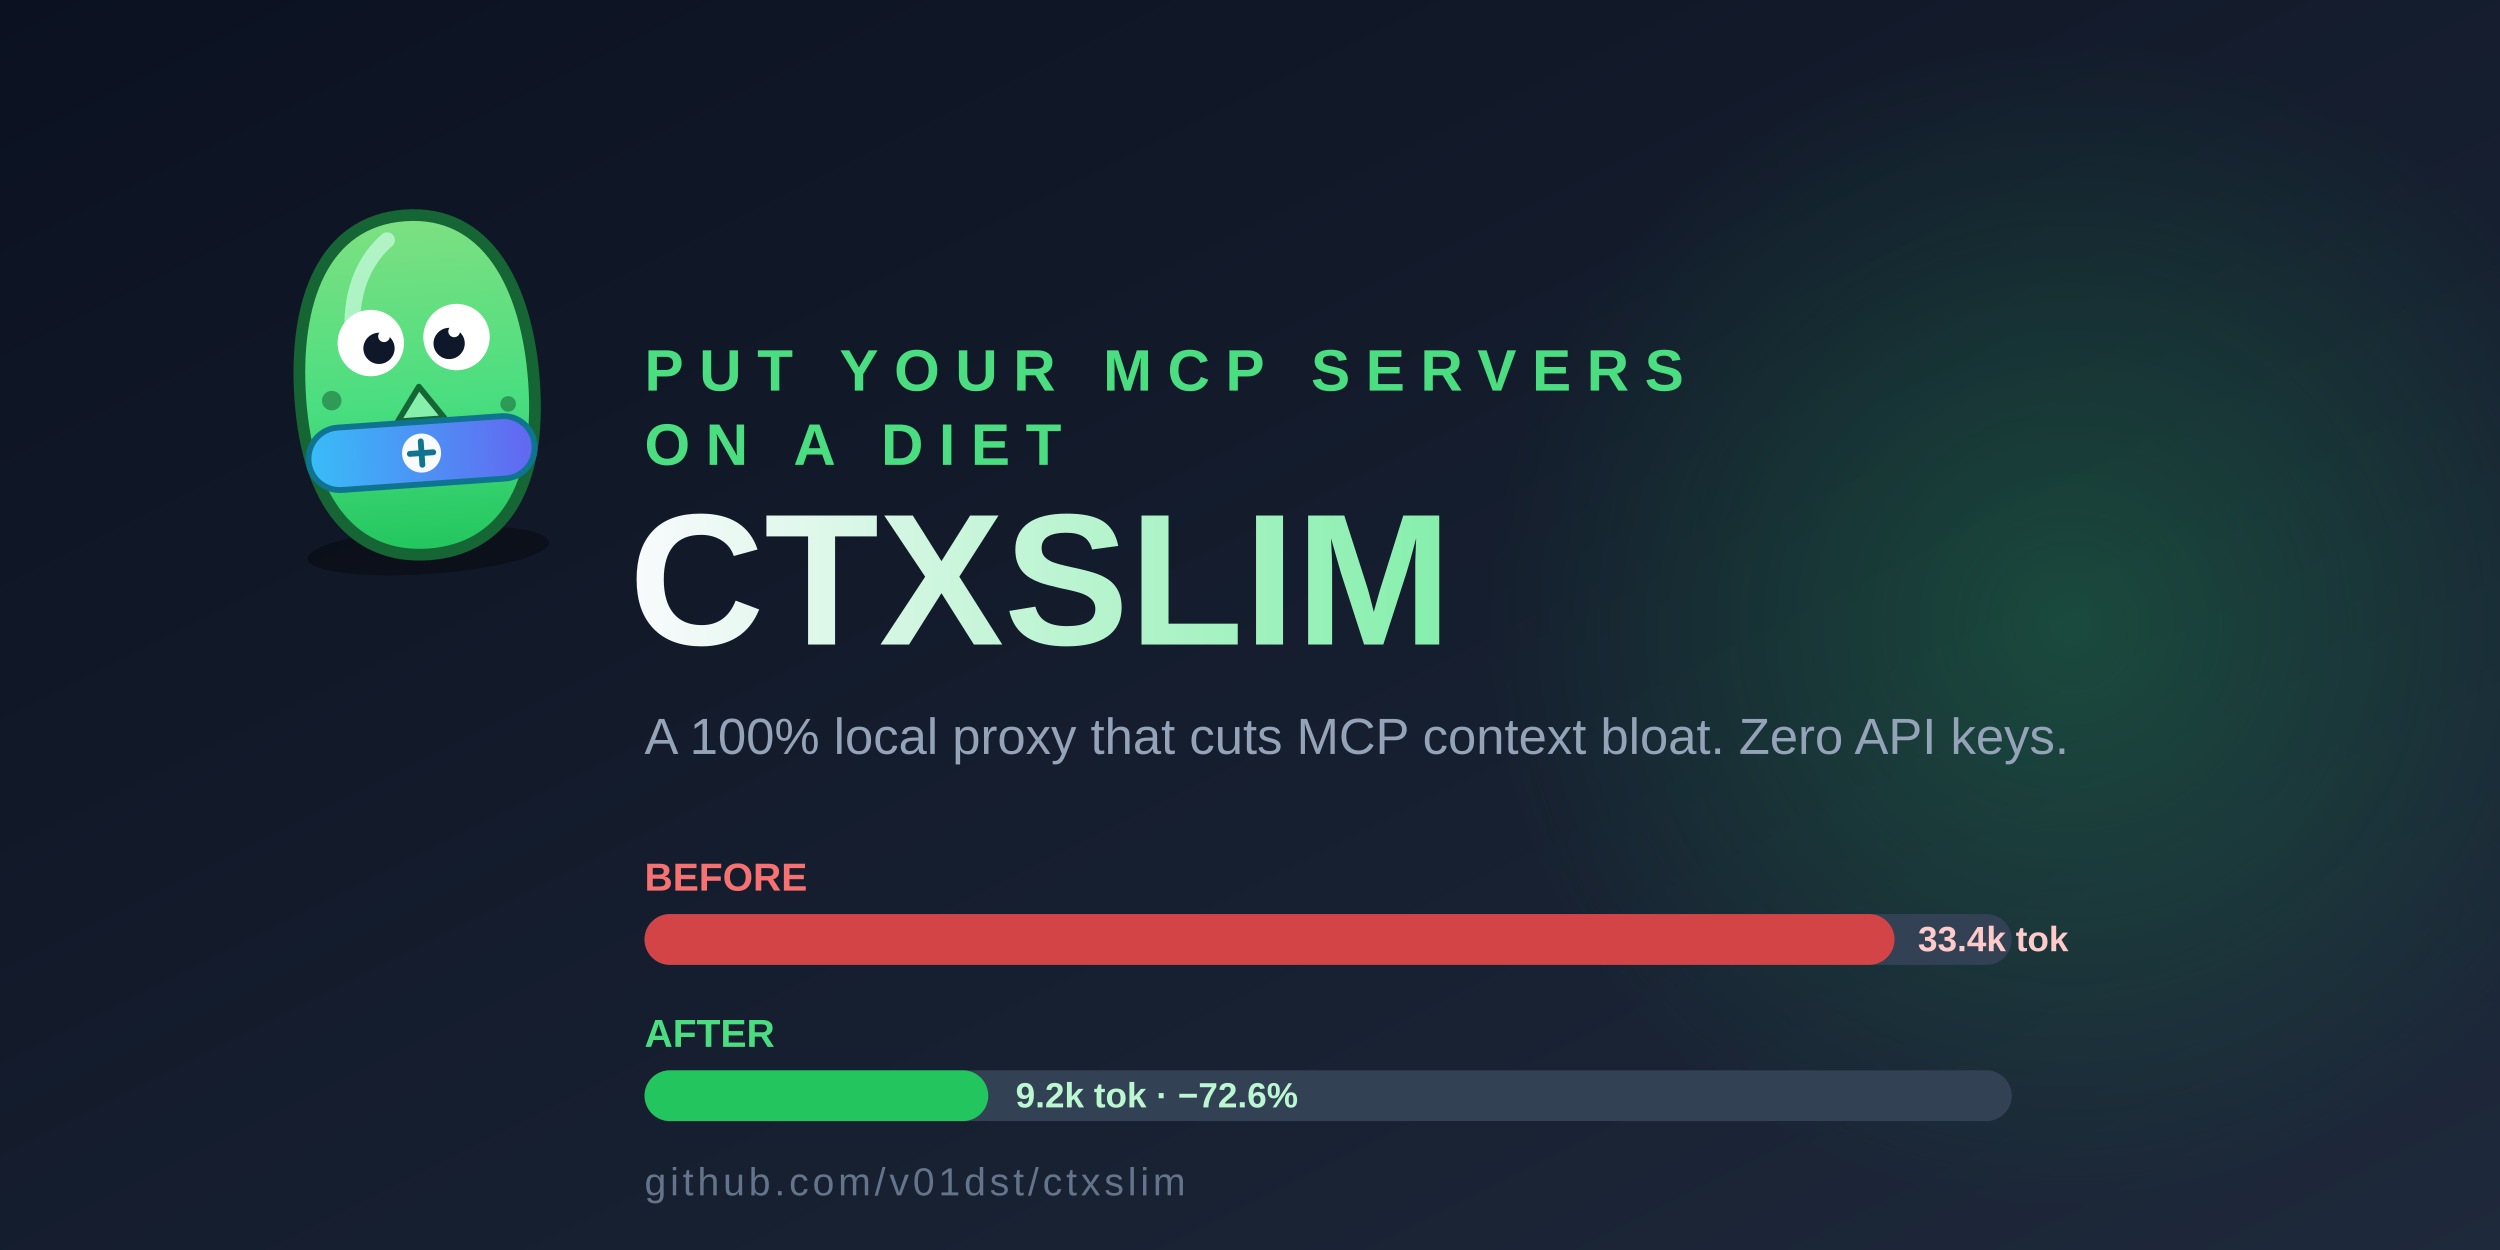
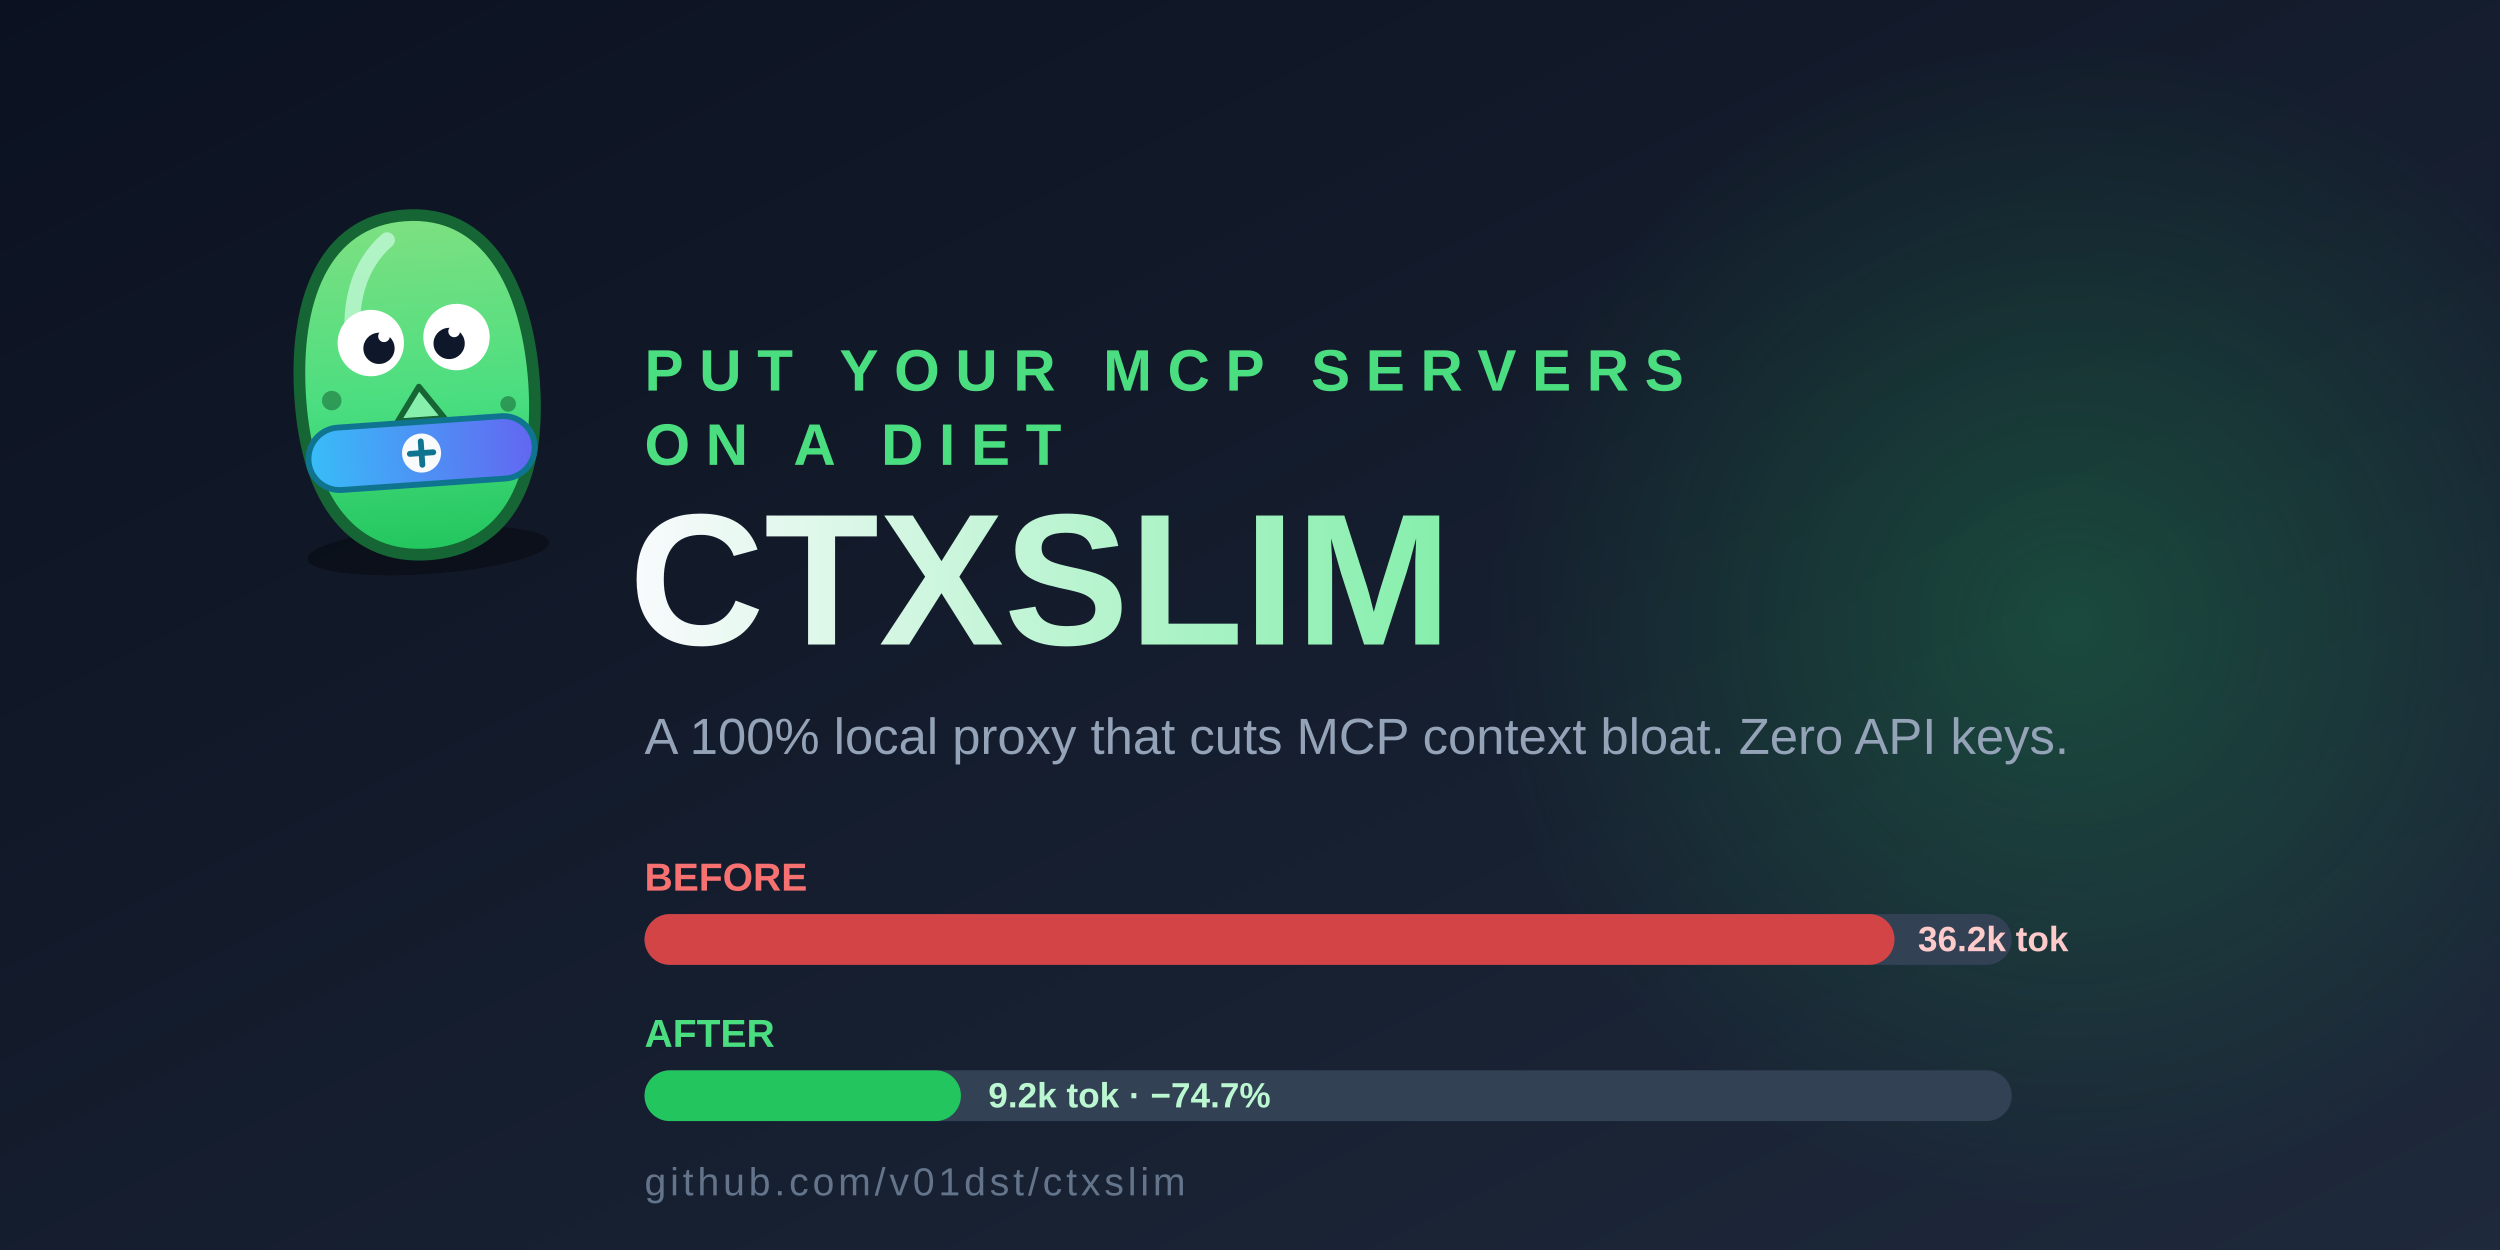
<svg xmlns="http://www.w3.org/2000/svg" viewBox="0 0 1280 640" width="1280" height="640">
  <defs>
    <linearGradient id="bg" x1="0" y1="0" x2="1" y2="1">
      <stop offset="0%" stop-color="#0b1120" />
      <stop offset="100%" stop-color="#1e293b" />
    </linearGradient>
    <linearGradient id="body" x1="0" y1="0" x2="0" y2="1">
      <stop offset="0%" stop-color="#7ee081" />
      <stop offset="55%" stop-color="#4ade80" />
      <stop offset="100%" stop-color="#22c55e" />
    </linearGradient>
    <linearGradient id="band" x1="0" y1="0" x2="1" y2="0">
      <stop offset="0%" stop-color="#38bdf8" />
      <stop offset="100%" stop-color="#6366f1" />
    </linearGradient>
    <linearGradient id="word" x1="0" y1="0" x2="1" y2="0">
      <stop offset="0%" stop-color="#f8fafc" />
      <stop offset="100%" stop-color="#86efac" />
    </linearGradient>
    <radialGradient id="glow" cx="0.5" cy="0.5" r="0.5">
      <stop offset="0%" stop-color="#22c55e" stop-opacity="0.25" />
      <stop offset="100%" stop-color="#22c55e" stop-opacity="0" />
    </radialGradient>
  </defs>
  <rect width="1280" height="640" fill="url(#bg)" />
  <circle cx="1060" cy="320" r="300" fill="url(#glow)" />
  <g transform="translate(85 60) scale(1.0)">
    <g transform="rotate(-4 130 160)">
      <ellipse cx="130" cy="222" rx="62" ry="12" fill="#000" opacity="0.35" />
      <path d="M130 50 C172 50 190 90 190 140 C190 194 168 224 130 224 C92 224 70 194 70 140 C70 90 88 50 130 50 Z" fill="url(#body)" stroke="#166534" stroke-width="6" stroke-linejoin="round" />
      <path d="M120 62 C104 74 98 94 99 115" stroke="#bbf7d0" stroke-width="8" fill="none" stroke-linecap="round" opacity="0.85" />
      <circle cx="108" cy="114" r="17" fill="#fff" />
      <circle cx="152" cy="114" r="17" fill="#fff" />
      <circle cx="112" cy="117" r="8" fill="#0f172a" />
      <circle cx="148" cy="117" r="8" fill="#0f172a" />
      <circle cx="115" cy="111" r="3" fill="#fff" />
      <circle cx="151" cy="111" r="3" fill="#fff" />
      <path d="M131 138 L119 155 L143 155 Z" fill="#86efac" stroke="#166534" stroke-width="3" stroke-linejoin="round" />
      <path d="M112 172 Q130 187 148 172" stroke="#14532d" stroke-width="5" fill="none" stroke-linecap="round" />
      <circle cx="86" cy="142" r="5" fill="#166534" opacity="0.55" />
      <circle cx="176" cy="150" r="4" fill="#166534" opacity="0.55" />
      <rect x="72" y="156" width="116" height="32" rx="16" fill="url(#band)" />
      <rect x="72" y="156" width="116" height="32" rx="16" fill="none" stroke="#0e7490" stroke-width="3" />
      <circle cx="130" cy="172" r="10" fill="#f8fafc" />
      <path d="M130 166 L130 178 M124 172 L136 172" stroke="#0e7490" stroke-width="3" stroke-linecap="round" />
    </g>
  </g>
  <text x="330" y="200" font-family="Arial, Helvetica, sans-serif" font-size="30" font-weight="bold" fill="#4ade80" letter-spacing="8">PUT YOUR MCP SERVERS</text>
  <text x="330" y="238" font-family="Arial, Helvetica, sans-serif" font-size="30" font-weight="bold" fill="#4ade80" letter-spacing="8">ON A DIET</text>
  <text x="322" y="330" font-family="Arial, Helvetica, sans-serif" font-size="96" font-weight="900" fill="url(#word)">CTXSLIM</text>
  <text x="330" y="386" font-family="Arial, Helvetica, sans-serif" font-size="26" fill="#94a3b8">A 100% local proxy that cuts MCP context bloat. Zero API keys.</text>
  <g transform="translate(330 440)">
    <text x="0" y="16" font-family="Arial, Helvetica, sans-serif" font-size="20" font-weight="bold" fill="#f87171">BEFORE</text>
    <rect x="0" y="28" width="700" height="26" rx="13" fill="#334155" />
    <rect x="0" y="28" width="640" height="26" rx="13" fill="#ef4444" opacity="0.85" />
-     <text x="652" y="47" font-family="Arial, Helvetica, sans-serif" font-size="18" font-weight="bold" fill="#fecaca">33.4k tok</text>
+     <text x="652" y="47" font-family="Arial, Helvetica, sans-serif" font-size="18" font-weight="bold" fill="#fecaca">36.2k tok</text>
  </g>
  <g transform="translate(330 520)">
    <text x="0" y="16" font-family="Arial, Helvetica, sans-serif" font-size="20" font-weight="bold" fill="#4ade80">AFTER</text>
    <rect x="0" y="28" width="700" height="26" rx="13" fill="#334155" />
-     <rect x="0" y="28" width="176" height="26" rx="13" fill="#22c55e" />
-     <text x="190" y="47" font-family="Arial, Helvetica, sans-serif" font-size="18" font-weight="bold" fill="#bbf7d0">9.2k tok  ·  −72.6%</text>
+     <rect x="0" y="28" width="162" height="26" rx="13" fill="#22c55e" />
+     <text x="176" y="47" font-family="Arial, Helvetica, sans-serif" font-size="18" font-weight="bold" fill="#bbf7d0">9.2k tok  ·  −74.7%</text>
  </g>
  <text x="330" y="612" font-family="Arial, Helvetica, sans-serif" font-size="20" fill="#64748b" letter-spacing="2">github.com/v01dst/ctxslim</text>
</svg>
